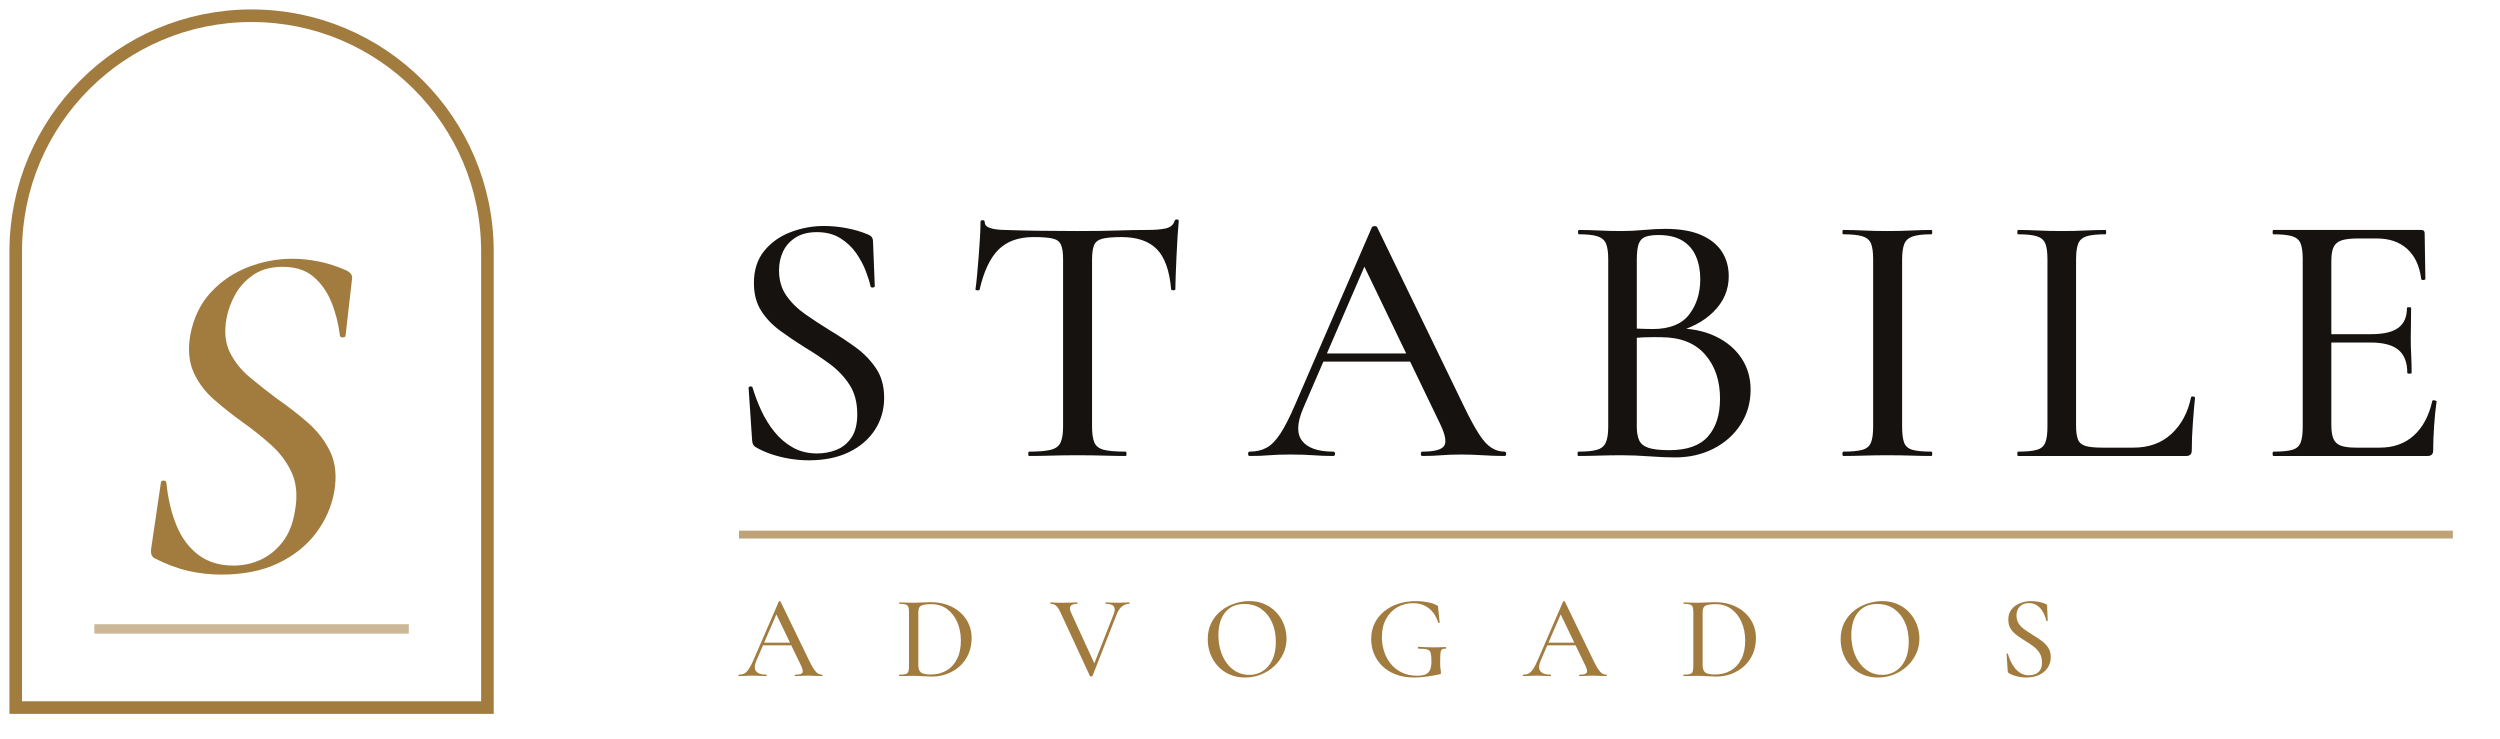
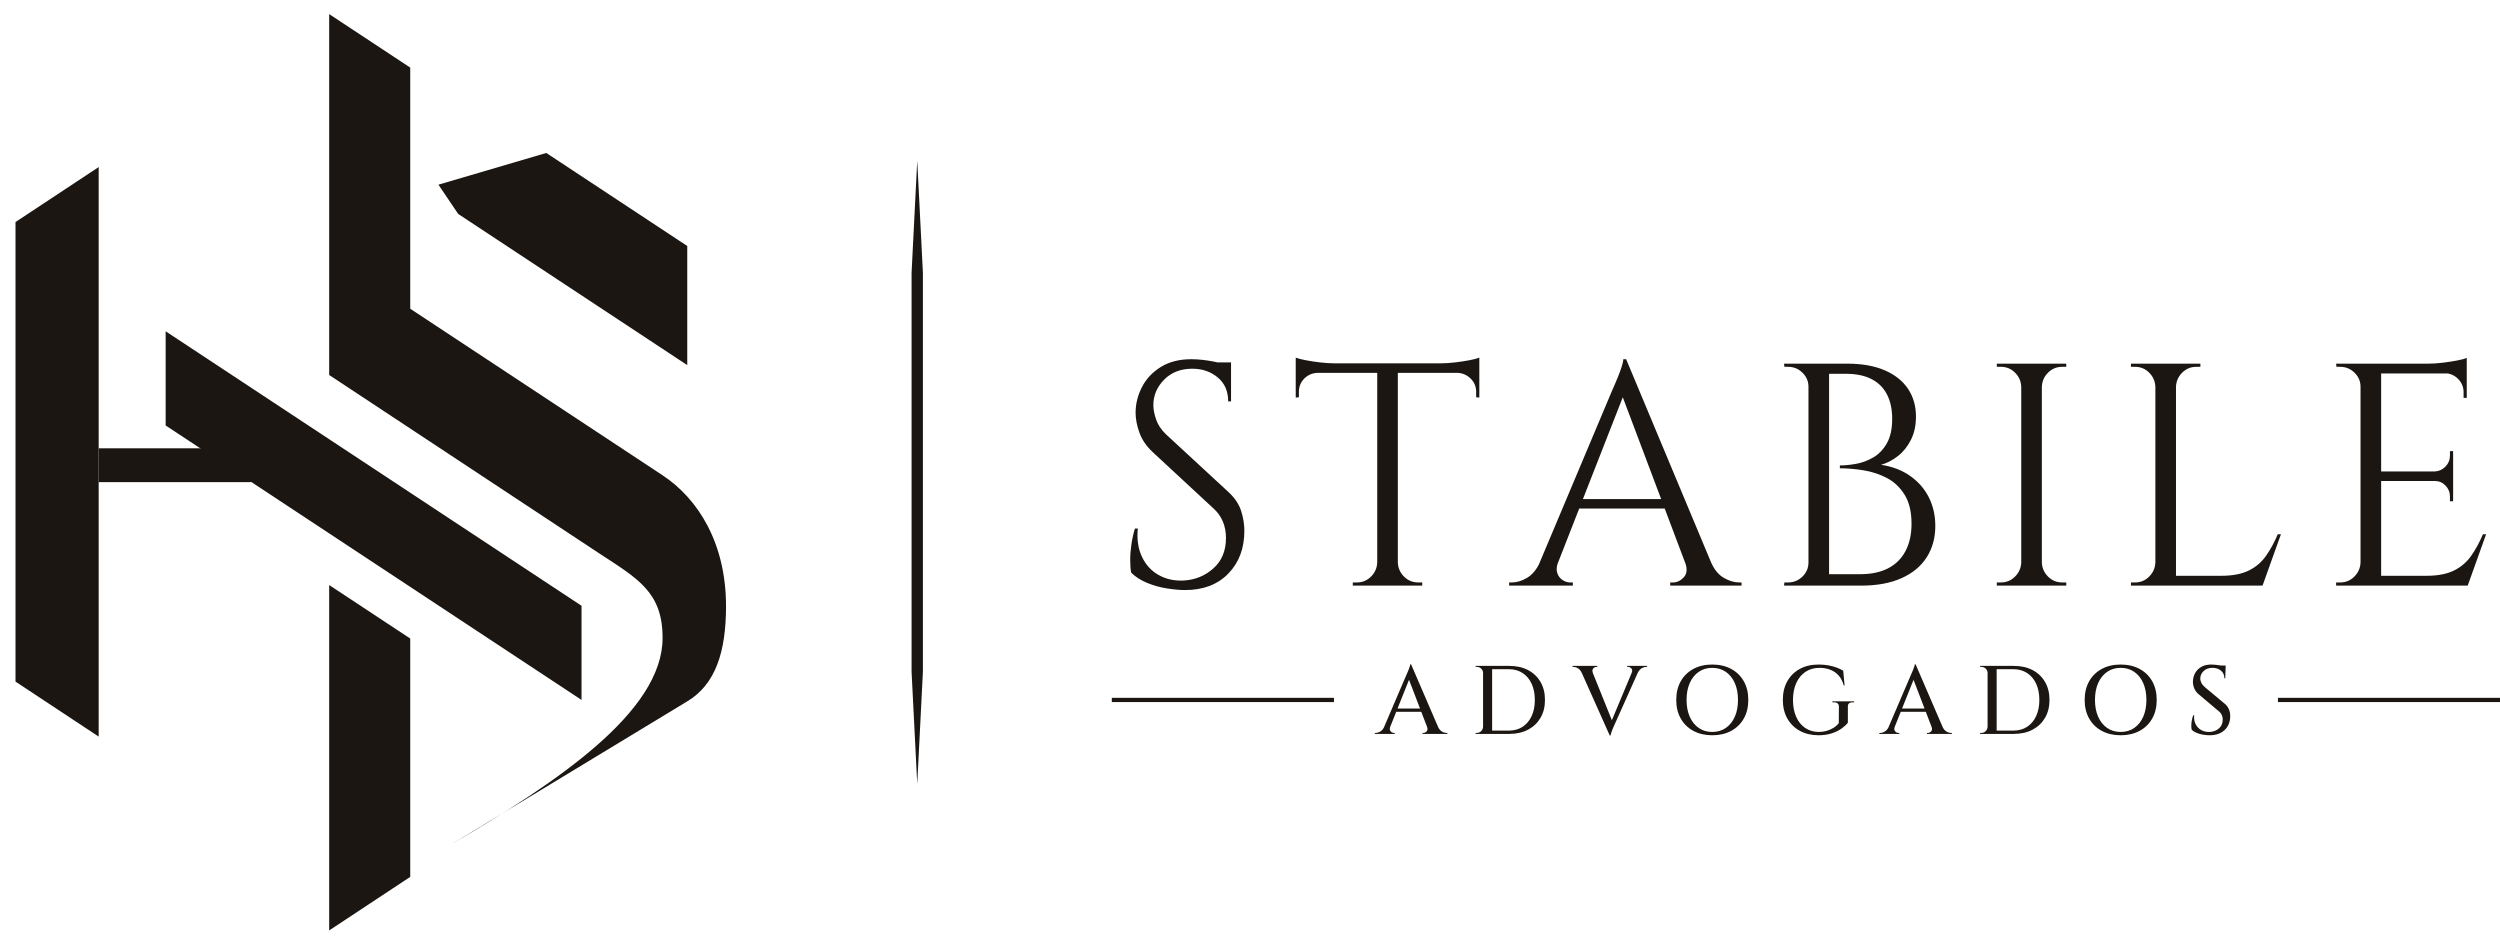
- <svg xmlns="http://www.w3.org/2000/svg" viewBox="0 0 318 94" role="img" aria-label="Stabile Advogados">
-   <path d="M2 90 V32 A30 30 0 0 1 62 32 V90 Z" fill="none" stroke="#A27C3F" stroke-width="1.6" />
-   <g stroke="#A27C3F" stroke-width="1.2" opacity=".55">
-     <path d="M12 80 H52" />
+ <svg xmlns="http://www.w3.org/2000/svg" viewBox="0 0 2646.8 1000.0" fill="#1B1612" role="img" aria-label="Stabile Advogados">
+   <g transform="scale(0.74627)">
+     <path d="M22 315 L140 237 L140 1045 L22 967 Z" />
+     <path d="M140 636 L356 636 L356 684 L140 684 Z" />
+     <path d="M235 470 L825 859.4 L825 993 L235 603.6 Z" />
+     <path d="M467 20 L582 95.9 L582 438 L940 674.3            C990 707.3 1030 770 1030 860            C1030 925 1015 971 975 995            L640 1198            C790 1110 940 1010 940 905            C940 840 905 821 850 785            L467 532 Z" />
+     <path d="M467 830 L582 905.9 L582 1244 L467 1320 Z" />
+     <path d="M622 262 L775 217 L975 349 L975 518 L650 303.5 Z" />
  </g>
-   <path d="M28.128 73.088Q26.039 73.088 23.97 72.623Q21.9 72.158 19.597 70.98Q19.349 70.794 19.259 70.515Q19.169 70.236 19.225 69.802L20.459 61.435Q20.459 61.125 20.8 61.125Q21.141 61.125 21.169 61.435Q21.463 64.417 22.431 66.793Q23.398 69.17 25.205 70.555Q27.012 71.941 29.7 71.941Q31.532 71.941 33.149 71.2Q34.765 70.459 35.951 68.931Q37.137 67.403 37.521 64.975Q38.024 62.167 37.125 60.166Q36.226 58.165 34.514 56.621Q32.803 55.077 30.875 53.719Q28.953 52.334 27.237 50.838Q25.521 49.342 24.622 47.347Q23.723 45.352 24.219 42.522Q24.867 39.27 26.856 37.145Q28.844 35.02 31.588 33.966Q34.331 32.912 37.193 32.912Q38.765 32.912 40.505 33.253Q42.246 33.594 44.066 34.4Q44.899 34.834 44.782 35.454L43.954 42.696Q43.926 42.916 43.596 42.916Q43.266 42.916 43.238 42.696Q42.959 40.395 42.142 38.404Q41.325 36.412 39.846 35.177Q38.368 33.941 35.962 33.941Q33.727 33.941 32.248 34.946Q30.77 35.95 29.934 37.443Q29.099 38.935 28.817 40.482Q28.349 43.002 29.234 44.804Q30.119 46.605 31.782 47.997Q33.445 49.388 35.311 50.774Q37.357 52.188 39.183 53.784Q41.009 55.381 42.012 57.479Q43.015 59.578 42.519 62.526Q41.995 65.434 40.172 67.835Q38.349 70.236 35.337 71.662Q32.326 73.088 28.128 73.088Z" fill="#A27C3F" />
-   <path d="M99.093 34.402Q99.093 36.251 100.016 37.587Q100.938 38.924 102.412 39.956Q103.886 40.989 105.522 41.997Q107.244 43.025 108.819 44.168Q110.393 45.311 111.428 46.847Q112.463 48.384 112.463 50.592Q112.463 52.853 111.304 54.655Q110.145 56.457 108.002 57.504Q105.86 58.552 102.856 58.552Q101.678 58.552 100.462 58.352Q99.245 58.152 98.127 57.776Q97.009 57.4 96.103 56.864Q95.894 56.726 95.794 56.539Q95.694 56.353 95.668 55.99L95.227 49.409Q95.181 49.179 95.434 49.156Q95.687 49.133 95.733 49.317Q96.145 50.718 96.821 52.191Q97.497 53.664 98.481 54.897Q99.466 56.13 100.817 56.905Q102.168 57.68 103.951 57.68Q105.211 57.68 106.38 57.224Q107.548 56.767 108.295 55.675Q109.043 54.582 109.043 52.678Q109.043 50.465 108.064 48.95Q107.086 47.434 105.568 46.311Q104.05 45.189 102.368 44.182Q100.758 43.174 99.261 42.085Q97.764 40.996 96.831 39.547Q95.898 38.098 95.898 35.998Q95.898 33.523 97.208 31.916Q98.518 30.308 100.572 29.526Q102.626 28.744 104.8 28.744Q106.203 28.744 107.669 29.018Q109.135 29.291 110.354 29.807Q110.763 29.965 110.904 30.183Q111.044 30.4 111.044 30.651L111.272 36.375Q111.272 36.539 111.039 36.57Q110.807 36.601 110.74 36.438Q110.566 35.633 110.123 34.469Q109.68 33.305 108.89 32.178Q108.1 31.051 106.875 30.29Q105.651 29.528 103.912 29.528Q102.306 29.528 101.237 30.191Q100.167 30.853 99.63 31.94Q99.093 33.027 99.093 34.402ZM131.463 30.156Q128.607 30.156 127.006 31.754Q125.405 33.351 124.609 36.831Q124.589 36.944 124.333 36.933Q124.078 36.923 124.078 36.81Q124.17 36.217 124.275 35.107Q124.379 33.997 124.482 32.706Q124.584 31.414 124.653 30.215Q124.722 29.015 124.722 28.238Q124.722 28.008 124.988 28.008Q125.253 28.008 125.253 28.238Q125.253 28.698 125.711 28.905Q126.169 29.112 126.765 29.181Q127.36 29.25 127.774 29.25Q131.73 29.388 137.02 29.388Q140.266 29.388 142.185 29.319Q144.104 29.25 145.898 29.25Q147.478 29.25 148.329 29.043Q149.18 28.836 149.41 28.1Q149.456 27.916 149.697 27.916Q149.937 27.916 149.937 28.1Q149.87 28.811 149.789 30.033Q149.707 31.256 149.651 32.603Q149.594 33.951 149.548 35.094Q149.502 36.237 149.502 36.81Q149.502 36.923 149.247 36.923Q148.992 36.923 148.971 36.81Q148.66 33.227 147.144 31.691Q145.627 30.156 142.66 30.156Q141.057 30.156 140.245 30.359Q139.433 30.561 139.171 31.172Q138.909 31.782 138.909 33.068V54.274Q138.909 55.608 139.21 56.298Q139.511 56.988 140.417 57.218Q141.324 57.448 143.182 57.448Q143.295 57.448 143.295 57.724Q143.295 58.0 143.182 58.0Q141.945 58.0 140.398 57.954Q138.851 57.908 137.02 57.908Q135.281 57.908 133.735 57.954Q132.188 58.0 130.904 58.0Q130.792 58.0 130.792 57.724Q130.792 57.448 130.904 57.448Q132.717 57.448 133.646 57.218Q134.575 56.988 134.9 56.298Q135.224 55.608 135.224 54.274V32.976Q135.224 31.711 134.949 31.111Q134.674 30.51 133.86 30.333Q133.046 30.156 131.463 30.156ZM167.576 45.999 168.114 44.964H180.628L180.95 45.999ZM191.376 57.448Q191.581 57.448 191.581 57.724Q191.581 58.0 191.376 58.0Q190.047 58.0 188.628 57.908Q187.209 57.816 185.904 57.816Q184.416 57.816 183.33 57.908Q182.243 58.0 180.918 58.0Q180.734 58.0 180.734 57.724Q180.734 57.448 180.918 57.448Q183.183 57.448 183.685 56.727Q184.186 56.006 183.188 53.929L173.268 33.333L174.763 31.122L165.761 51.949Q164.57 54.734 165.639 56.091Q166.709 57.448 169.588 57.448Q169.818 57.448 169.818 57.724Q169.818 58.0 169.588 58.0Q168.208 58.0 167.058 57.908Q165.908 57.816 164.16 57.816Q162.467 57.816 161.437 57.908Q160.407 58.0 158.944 58.0Q158.76 58.0 158.76 57.724Q158.76 57.448 158.944 57.448Q160.186 57.448 161.095 56.957Q162.005 56.466 162.851 55.177Q163.698 53.888 164.721 51.514L174.501 28.914Q174.572 28.776 174.852 28.766Q175.131 28.756 175.177 28.914L186.222 51.698Q187.301 53.936 188.118 55.201Q188.936 56.466 189.712 56.957Q190.488 57.448 191.376 57.448ZM212.686 42.362 213.192 41.762Q216.062 41.762 218.195 42.774Q220.329 43.786 221.503 45.544Q222.677 47.303 222.677 49.573Q222.677 52.015 221.423 53.973Q220.17 55.93 217.983 57.057Q215.795 58.184 213.063 58.184Q211.669 58.184 209.798 58.046Q207.927 57.908 206.338 57.908Q204.783 57.908 203.351 57.954Q201.919 58.0 200.774 58.0Q200.661 58.0 200.661 57.724Q200.661 57.448 200.774 57.448Q202.315 57.448 203.129 57.218Q203.943 56.988 204.255 56.298Q204.567 55.608 204.567 54.274V32.976Q204.567 31.642 204.278 30.975Q203.989 30.308 203.188 30.055Q202.386 29.802 200.845 29.802Q200.728 29.802 200.728 29.526Q200.728 29.25 200.845 29.25Q201.965 29.25 203.374 29.319Q204.783 29.388 206.338 29.388Q207.596 29.388 209.11 29.25Q210.625 29.112 211.844 29.112Q214.579 29.112 216.356 29.88Q218.134 30.648 219.015 31.997Q219.896 33.346 219.896 35.147Q219.896 37.728 217.961 39.656Q216.025 41.585 212.686 42.362ZM210.951 29.896Q209.951 29.896 209.333 30.109Q208.716 30.322 208.458 30.981Q208.201 31.64 208.201 33.068V42.084L206.676 41.737Q208.168 41.808 209.134 41.831Q210.1 41.854 210.218 41.854Q213.435 41.854 214.854 40.016Q216.274 38.179 216.274 35.511Q216.274 33.864 215.719 32.592Q215.165 31.32 213.999 30.608Q212.833 29.896 210.951 29.896ZM212.357 57.262Q215.708 57.262 217.248 55.527Q218.787 53.793 218.787 50.702Q218.787 47.273 216.889 45.096Q214.99 42.919 211.352 42.894Q210.436 42.868 209.256 42.904Q208.076 42.94 206.834 43.144L208.201 42.618V54.274Q208.201 55.32 208.496 55.992Q208.792 56.664 209.684 56.963Q210.577 57.262 212.357 57.262ZM241.949 54.274Q241.949 55.608 242.204 56.298Q242.459 56.988 243.263 57.218Q244.067 57.448 245.67 57.448Q245.783 57.448 245.783 57.724Q245.783 58.0 245.67 58.0Q244.519 58.0 243.129 57.954Q241.738 57.908 240.06 57.908Q238.472 57.908 237.051 57.954Q235.631 58.0 234.476 58.0Q234.358 58.0 234.358 57.724Q234.358 57.448 234.484 57.448Q236.075 57.448 236.891 57.218Q237.707 56.988 237.986 56.298Q238.264 55.608 238.264 54.274V32.976Q238.264 31.642 237.99 30.975Q237.717 30.308 236.896 30.055Q236.075 29.802 234.476 29.802Q234.358 29.802 234.358 29.526Q234.358 29.25 234.476 29.25Q235.631 29.25 237.051 29.319Q238.472 29.388 240.06 29.388Q241.738 29.388 243.153 29.319Q244.567 29.25 245.67 29.25Q245.783 29.25 245.783 29.526Q245.783 29.802 245.67 29.802Q244.081 29.802 243.287 30.078Q242.492 30.354 242.22 31.044Q241.949 31.734 241.949 33.068ZM264.075 33.022V54.09Q264.075 55.306 264.322 55.913Q264.569 56.521 265.294 56.73Q266.019 56.94 267.43 56.94H271.372Q274.328 56.94 276.216 55.185Q278.104 53.43 278.7 50.539Q278.721 50.401 278.964 50.434Q279.206 50.467 279.206 50.605Q279.068 51.946 278.93 53.829Q278.792 55.711 278.792 57.31Q278.792 58.0 278.094 58.0H256.694Q256.602 58.0 256.602 57.724Q256.602 57.448 256.694 57.448Q258.292 57.448 259.09 57.218Q259.889 56.988 260.163 56.298Q260.436 55.608 260.436 54.274V32.976Q260.436 31.642 260.163 30.975Q259.889 30.308 259.09 30.055Q258.292 29.802 256.694 29.802Q256.602 29.802 256.602 29.526Q256.602 29.25 256.694 29.25Q257.798 29.25 259.233 29.319Q260.668 29.388 262.225 29.388Q263.879 29.388 265.288 29.319Q266.697 29.25 267.796 29.25Q267.909 29.25 267.909 29.526Q267.909 29.802 267.796 29.802Q266.207 29.802 265.413 30.055Q264.618 30.308 264.346 30.998Q264.075 31.688 264.075 33.022ZM308.784 58.0H289.186Q289.073 58.0 289.073 57.724Q289.073 57.448 289.186 57.448Q290.789 57.448 291.58 57.218Q292.371 56.988 292.639 56.298Q292.907 55.608 292.907 54.274V32.976Q292.907 31.642 292.639 30.975Q292.371 30.308 291.58 30.055Q290.789 29.802 289.186 29.802Q289.073 29.802 289.073 29.526Q289.073 29.25 289.186 29.25H307.982Q308.416 29.25 308.416 29.664L308.508 35.478Q308.508 35.596 308.266 35.616Q308.023 35.637 307.982 35.499Q307.65 32.962 306.181 31.647Q304.711 30.331 302.314 30.331H299.948Q298.598 30.331 297.86 30.571Q297.123 30.812 296.835 31.427Q296.546 32.042 296.546 33.148V54.09Q296.546 55.192 296.814 55.815Q297.082 56.438 297.757 56.689Q298.432 56.94 299.699 56.94H302.71Q305.336 56.94 307.043 55.392Q308.75 53.844 309.382 51.015Q309.403 50.877 309.669 50.921Q309.934 50.964 309.934 51.082Q309.75 52.34 309.625 54.081Q309.5 55.822 309.5 57.31Q309.5 58.0 308.784 58.0ZM306.208 47.438Q306.208 45.451 305.086 44.509Q303.963 43.568 301.507 43.568H294.816V42.507H301.604Q303.989 42.507 305.075 41.691Q306.162 40.874 306.162 39.188Q306.162 39.076 306.428 39.076Q306.694 39.076 306.694 39.188Q306.694 40.605 306.671 41.393Q306.648 42.181 306.648 43.05Q306.648 44.124 306.704 45.165Q306.76 46.206 306.76 47.438Q306.76 47.53 306.484 47.53Q306.208 47.53 306.208 47.438Z" fill="#15120F" />
-   <path d="M94 68 H312" stroke="#A27C3F" stroke-width="1" opacity=".7" />
-   <path d="M96.804 82.087 96.98 81.749H101.061L101.166 82.087ZM104.565 85.82Q104.632 85.82 104.632 85.91Q104.632 86.0 104.565 86.0Q104.132 86.0 103.669 85.97Q103.206 85.94 102.781 85.94Q102.296 85.94 101.941 85.97Q101.587 86.0 101.155 86.0Q101.095 86.0 101.095 85.91Q101.095 85.82 101.155 85.82Q101.894 85.82 102.057 85.585Q102.221 85.35 101.895 84.672L98.66 77.956L99.148 77.236L96.213 84.027Q95.824 84.935 96.173 85.377Q96.522 85.82 97.461 85.82Q97.536 85.82 97.536 85.91Q97.536 86.0 97.461 86.0Q97.011 86.0 96.636 85.97Q96.261 85.94 95.691 85.94Q95.139 85.94 94.802 85.97Q94.466 86.0 93.989 86.0Q93.929 86.0 93.929 85.91Q93.929 85.82 93.989 85.82Q94.394 85.82 94.691 85.66Q94.988 85.5 95.264 85.079Q95.54 84.659 95.874 83.885L99.063 76.516Q99.086 76.471 99.177 76.467Q99.268 76.464 99.283 76.516L102.885 83.945Q103.236 84.675 103.503 85.087Q103.77 85.5 104.023 85.66Q104.276 85.82 104.565 85.82ZM118.541 86.06Q118.094 86.06 117.432 86.015Q116.769 85.97 116.213 85.97Q115.704 85.97 115.234 85.985Q114.765 86.0 114.389 86.0Q114.359 86.0 114.359 85.91Q114.359 85.82 114.389 85.82Q114.911 85.82 115.179 85.745Q115.446 85.67 115.536 85.445Q115.625 85.22 115.625 84.785V77.84Q115.625 77.405 115.536 77.188Q115.447 76.97 115.188 76.888Q114.929 76.805 114.411 76.805Q114.374 76.805 114.374 76.715Q114.374 76.625 114.411 76.625Q114.785 76.625 115.244 76.648Q115.704 76.67 116.214 76.67Q116.724 76.67 117.317 76.632Q117.909 76.595 118.331 76.595Q119.916 76.595 121.096 77.195Q122.276 77.795 122.933 78.83Q123.59 79.865 123.59 81.155Q123.59 82.28 123.191 83.188Q122.793 84.095 122.091 84.733Q121.39 85.37 120.475 85.715Q119.559 86.06 118.541 86.06ZM118.391 85.797Q119.512 85.797 120.374 85.302Q121.235 84.806 121.729 83.839Q122.223 82.872 122.223 81.484Q122.223 80.185 121.763 79.138Q121.303 78.091 120.466 77.471Q119.629 76.851 118.473 76.851Q117.576 76.851 117.193 77.028Q116.811 77.205 116.811 77.87V84.62Q116.811 85.224 117.111 85.511Q117.411 85.797 118.391 85.797ZM143.646 76.625Q143.691 76.625 143.691 76.715Q143.691 76.805 143.646 76.805Q143.141 76.805 142.727 77.128Q142.314 77.452 142.031 78.171L138.967 85.985Q138.952 86.045 138.81 86.045Q138.667 86.045 138.637 85.985L134.878 77.87Q134.623 77.312 134.345 77.059Q134.066 76.805 133.647 76.805Q133.602 76.805 133.602 76.715Q133.602 76.625 133.647 76.625Q133.844 76.625 134.007 76.64Q134.171 76.655 134.368 76.662Q134.565 76.67 134.841 76.67Q135.417 76.67 135.819 76.662Q136.22 76.655 136.504 76.64Q136.789 76.625 137.021 76.625Q137.066 76.625 137.066 76.715Q137.066 76.805 137.021 76.805Q136.417 76.805 136.191 77.07Q135.964 77.335 136.233 77.909L139.309 84.612L138.769 85.47L141.668 78.101Q141.905 77.482 141.677 77.143Q141.449 76.805 140.656 76.805Q140.611 76.805 140.611 76.715Q140.611 76.625 140.656 76.625Q141.041 76.625 141.394 76.648Q141.747 76.67 142.318 76.67Q142.746 76.67 143.009 76.648Q143.271 76.625 143.646 76.625ZM158.38 86.18Q157.3 86.18 156.422 85.798Q155.545 85.415 154.922 84.74Q154.3 84.065 153.962 83.188Q153.625 82.31 153.625 81.32Q153.625 80.105 154.097 79.19Q154.57 78.275 155.35 77.668Q156.13 77.06 157.06 76.76Q157.99 76.46 158.905 76.46Q160.015 76.46 160.892 76.858Q161.77 77.255 162.385 77.93Q163.0 78.605 163.322 79.46Q163.645 80.315 163.645 81.215Q163.645 82.265 163.225 83.165Q162.805 84.065 162.077 84.74Q161.35 85.415 160.397 85.798Q159.445 86.18 158.38 86.18ZM158.9 85.846Q159.855 85.846 160.622 85.362Q161.39 84.878 161.838 83.936Q162.287 82.993 162.287 81.642Q162.287 80.237 161.797 79.153Q161.306 78.069 160.411 77.446Q159.515 76.824 158.289 76.824Q156.717 76.824 155.85 77.884Q154.983 78.943 154.983 80.79Q154.983 81.86 155.267 82.782Q155.551 83.705 156.075 84.396Q156.598 85.086 157.315 85.466Q158.033 85.846 158.9 85.846ZM179.863 86.18Q178.576 86.18 177.562 85.797Q176.547 85.414 175.848 84.737Q175.149 84.061 174.782 83.178Q174.415 82.296 174.415 81.298Q174.415 80.186 174.846 79.298Q175.277 78.411 176.051 77.775Q176.826 77.139 177.862 76.799Q178.898 76.46 180.108 76.46Q180.888 76.46 181.591 76.598Q182.295 76.736 182.753 76.989Q182.885 77.049 182.903 77.09Q182.922 77.132 182.937 77.325L183.123 79.188Q183.123 79.233 183.048 79.248Q182.973 79.263 182.943 79.211Q182.805 78.745 182.551 78.301Q182.297 77.857 181.906 77.506Q181.515 77.155 180.979 76.94Q180.444 76.726 179.736 76.726Q178.628 76.726 177.729 77.247Q176.83 77.769 176.303 78.737Q175.776 79.705 175.776 81.049Q175.776 82.013 176.067 82.894Q176.358 83.775 176.929 84.464Q177.5 85.154 178.332 85.552Q179.165 85.95 180.255 85.95Q180.924 85.95 181.322 85.782Q181.721 85.614 181.899 85.216Q182.077 84.817 182.077 84.118Q182.077 83.398 181.986 83.061Q181.895 82.723 181.552 82.618Q181.208 82.513 180.437 82.513Q180.347 82.513 180.347 82.393Q180.347 82.273 180.422 82.273Q181.406 82.333 182.205 82.341Q183.003 82.348 183.884 82.303Q183.952 82.303 183.955 82.408Q183.959 82.513 183.884 82.513Q183.563 82.498 183.414 82.611Q183.265 82.723 183.227 83.098Q183.189 83.473 183.189 84.268Q183.189 84.763 183.219 85.003Q183.249 85.243 183.271 85.356Q183.294 85.468 183.294 85.588Q183.294 85.678 183.264 85.708Q183.234 85.738 183.129 85.768Q182.345 85.94 181.487 86.06Q180.629 86.18 179.863 86.18ZM196.569 82.087 196.745 81.749H200.826L200.931 82.087ZM204.33 85.82Q204.397 85.82 204.397 85.91Q204.397 86.0 204.33 86.0Q203.897 86.0 203.434 85.97Q202.971 85.94 202.546 85.94Q202.061 85.94 201.706 85.97Q201.352 86.0 200.92 86.0Q200.86 86.0 200.86 85.91Q200.86 85.82 200.92 85.82Q201.659 85.82 201.822 85.585Q201.986 85.35 201.66 84.672L198.425 77.956L198.913 77.236L195.978 84.027Q195.589 84.935 195.938 85.377Q196.287 85.82 197.226 85.82Q197.301 85.82 197.301 85.91Q197.301 86.0 197.226 86.0Q196.776 86.0 196.401 85.97Q196.026 85.94 195.456 85.94Q194.904 85.94 194.567 85.97Q194.231 86.0 193.754 86.0Q193.694 86.0 193.694 85.91Q193.694 85.82 193.754 85.82Q194.159 85.82 194.456 85.66Q194.753 85.5 195.029 85.079Q195.305 84.659 195.639 83.885L198.828 76.516Q198.851 76.471 198.942 76.467Q199.033 76.464 199.048 76.516L202.65 83.945Q203.001 84.675 203.268 85.087Q203.535 85.5 203.788 85.66Q204.041 85.82 204.33 85.82ZM218.306 86.06Q217.859 86.06 217.197 86.015Q216.534 85.97 215.978 85.97Q215.469 85.97 214.999 85.985Q214.53 86.0 214.154 86.0Q214.124 86.0 214.124 85.91Q214.124 85.82 214.154 85.82Q214.676 85.82 214.944 85.745Q215.211 85.67 215.301 85.445Q215.39 85.22 215.39 84.785V77.84Q215.39 77.405 215.301 77.188Q215.212 76.97 214.953 76.888Q214.694 76.805 214.176 76.805Q214.139 76.805 214.139 76.715Q214.139 76.625 214.176 76.625Q214.55 76.625 215.009 76.648Q215.469 76.67 215.979 76.67Q216.489 76.67 217.082 76.632Q217.674 76.595 218.096 76.595Q219.681 76.595 220.861 77.195Q222.041 77.795 222.698 78.83Q223.355 79.865 223.355 81.155Q223.355 82.28 222.956 83.188Q222.558 84.095 221.856 84.733Q221.155 85.37 220.24 85.715Q219.324 86.06 218.306 86.06ZM218.156 85.797Q219.277 85.797 220.139 85.302Q221 84.806 221.494 83.839Q221.988 82.872 221.988 81.484Q221.988 80.185 221.528 79.138Q221.068 78.091 220.231 77.471Q219.394 76.851 218.238 76.851Q217.341 76.851 216.958 77.028Q216.576 77.205 216.576 77.87V84.62Q216.576 85.224 216.876 85.511Q217.176 85.797 218.156 85.797ZM238.885 86.18Q237.805 86.18 236.927 85.798Q236.05 85.415 235.427 84.74Q234.805 84.065 234.467 83.188Q234.13 82.31 234.13 81.32Q234.13 80.105 234.602 79.19Q235.075 78.275 235.855 77.668Q236.635 77.06 237.565 76.76Q238.495 76.46 239.41 76.46Q240.52 76.46 241.397 76.858Q242.275 77.255 242.89 77.93Q243.505 78.605 243.827 79.46Q244.15 80.315 244.15 81.215Q244.15 82.265 243.73 83.165Q243.31 84.065 242.582 84.74Q241.855 85.415 240.902 85.798Q239.95 86.18 238.885 86.18ZM239.405 85.846Q240.36 85.846 241.127 85.362Q241.895 84.878 242.343 83.936Q242.792 82.993 242.792 81.642Q242.792 80.237 242.302 79.153Q241.811 78.069 240.916 77.446Q240.02 76.824 238.794 76.824Q237.222 76.824 236.355 77.884Q235.488 78.943 235.488 80.79Q235.488 81.86 235.772 82.782Q236.056 83.705 236.58 84.396Q237.103 85.086 237.82 85.466Q238.538 85.846 239.405 85.846ZM256.498 78.305Q256.498 78.908 256.799 79.344Q257.1 79.779 257.58 80.116Q258.061 80.453 258.594 80.781Q259.156 81.117 259.669 81.489Q260.183 81.862 260.52 82.363Q260.858 82.864 260.858 83.584Q260.858 84.321 260.48 84.909Q260.102 85.497 259.403 85.838Q258.705 86.18 257.725 86.18Q257.341 86.18 256.944 86.115Q256.547 86.049 256.183 85.927Q255.818 85.804 255.523 85.629Q255.455 85.584 255.422 85.524Q255.389 85.463 255.381 85.344L255.237 83.199Q255.222 83.124 255.305 83.116Q255.387 83.109 255.402 83.169Q255.537 83.625 255.757 84.106Q255.978 84.586 256.299 84.988Q256.62 85.39 257.06 85.643Q257.501 85.896 258.082 85.896Q258.493 85.896 258.874 85.747Q259.255 85.598 259.499 85.242Q259.742 84.886 259.742 84.265Q259.742 83.543 259.423 83.049Q259.104 82.555 258.609 82.189Q258.114 81.823 257.566 81.494Q257.041 81.166 256.553 80.81Q256.064 80.455 255.76 79.983Q255.456 79.51 255.456 78.826Q255.456 78.019 255.883 77.494Q256.311 76.97 256.98 76.715Q257.65 76.46 258.359 76.46Q258.816 76.46 259.294 76.549Q259.773 76.639 260.17 76.806Q260.304 76.858 260.349 76.929Q260.395 77.0 260.395 77.082L260.469 78.949Q260.469 79.002 260.394 79.012Q260.318 79.022 260.296 78.969Q260.239 78.706 260.095 78.327Q259.95 77.947 259.693 77.58Q259.435 77.212 259.036 76.964Q258.636 76.716 258.069 76.716Q257.546 76.716 257.197 76.932Q256.848 77.148 256.673 77.502Q256.498 77.856 256.498 78.305Z" fill="#A27C3F" />
+   <path d="M971.1 170.0 L977.1 288.8 L977.1 711.2 L971.1 830.0 L965.1 711.2 L965.1 288.8 Z" />
+   <g transform="translate(1177.1 385.0)">
+     <path d="M84.264 -4.7Q89.636 -4.7 95.846 -4.029Q102.057 -3.357 107.932 -2.182Q113.807 -1.007 118.675 0.168Q123.543 1.343 126.229 2.686V39.95H123.207Q123.207 23.836 112.129 14.604Q101.05 5.371 85.271 5.371Q66.807 5.371 55.393 16.954Q43.979 28.536 43.979 43.979Q43.979 50.357 46.832 58.918Q49.686 67.479 57.407 74.864L123.543 135.964Q133.614 145.364 136.971 156.107Q140.329 166.85 140.329 176.921Q140.329 204.786 123.375 222.243Q106.421 239.7 77.55 239.7Q69.493 239.7 58.582 238.021Q47.671 236.343 37.432 232.146Q27.193 227.95 20.479 221.236Q19.471 215.864 19.471 207.807Q19.471 199.75 20.814 190.854Q22.157 181.957 24.507 174.571H27.529Q25.85 191.693 31.893 204.45Q37.936 217.207 49.518 223.754Q61.1 230.3 75.871 229.629Q94.336 228.621 107.596 216.704Q120.857 204.786 120.857 184.643Q120.857 174.907 117.5 167.018Q114.143 159.129 107.764 153.421L43.307 93.664Q33.236 84.264 29.207 73.018Q25.179 61.771 25.179 52.036Q25.179 37.936 31.893 24.843Q38.607 11.75 51.868 3.525Q65.129 -4.7 84.264 -4.7ZM126.229 -1.343V5.707H100.714V-1.343Z M302.814 1.007V235.0H280.993V1.007ZM389.093 -0.336V9.736H194.714V-0.336ZM389.093 8.729V35.921L385.736 35.586V29.879Q385.736 21.486 379.861 15.779Q373.986 10.071 365.929 9.736V8.729ZM389.093 -6.379V3.357L348.136 -0.336Q355.521 -0.336 363.746 -1.343Q371.971 -2.35 379.021 -3.693Q386.071 -5.036 389.093 -6.379ZM282 210.493V235.0H255.143V231.643Q255.143 231.643 257.325 231.643Q259.507 231.643 259.507 231.643Q268.236 231.643 274.446 225.432Q280.657 219.221 280.993 210.493ZM301.807 210.493H302.814Q303.15 219.221 309.361 225.432Q315.571 231.643 324.3 231.643Q324.3 231.643 326.482 231.643Q328.664 231.643 328.664 231.643V235.0H301.807ZM217.879 8.729V9.736Q209.486 10.071 203.779 15.779Q198.071 21.486 198.071 29.879V35.586L194.714 35.921V8.729ZM194.714 -6.379Q198.071 -5.036 204.954 -3.693Q211.836 -2.35 220.229 -1.343Q228.621 -0.336 235.671 -0.336L194.714 3.357Z M544.529 -4.7 643.9 232.986H615.364L537.814 27.193ZM472.35 210.493Q470 217.207 471.679 221.907Q473.357 226.607 477.218 229.125Q481.079 231.643 485.107 231.643H488.129V235.0H420.65V231.643Q420.65 231.643 422.161 231.643Q423.671 231.643 423.671 231.643Q431.393 231.643 439.618 226.775Q447.843 221.907 453.214 210.493ZM544.529 -4.7 547.55 18.8 463.286 233.993H443.143L529.086 29.879Q529.086 29.879 530.932 25.682Q532.779 21.486 535.296 15.443Q537.814 9.4 539.661 3.693Q541.507 -2.014 541.507 -4.7ZM591.864 143.35V153.421H486.786V143.35ZM606.971 210.493H634.5Q639.536 221.907 647.929 226.775Q656.321 231.643 664.043 231.643Q664.043 231.643 665.386 231.643Q666.729 231.643 666.729 231.643V235.0H591.193V231.643H594.214Q600.593 231.643 605.629 226.104Q610.664 220.564 606.971 210.493Z M742.936 2.842170943040401e-14H778.521Q802.021 2.842170943040401e-14 818.304 7.05Q834.586 14.1 842.979 26.689Q851.371 39.279 851.371 56.064Q851.371 70.164 846.0 80.739Q840.629 91.314 832.236 97.861Q823.843 104.407 814.443 107.093Q832.236 109.779 845.161 118.843Q858.086 127.907 864.968 141.504Q871.85 155.1 871.85 171.886Q871.85 190.686 862.786 204.954Q853.721 219.221 836.096 227.111Q818.471 235.0 793.629 235.0H756.364Q756.364 235.0 756.532 231.979Q756.7 228.957 756.7 225.936Q756.7 222.914 756.7 222.914H792.286Q809.743 222.914 821.829 216.704Q833.914 210.493 840.293 198.407Q846.671 186.321 846.671 169.536Q846.671 150.736 839.454 138.986Q832.236 127.236 820.821 121.193Q809.407 115.15 796.146 112.968Q782.886 110.786 770.8 110.786V107.764Q778.521 107.764 787.921 106.086Q797.321 104.407 806.05 99.371Q814.779 94.336 820.486 84.432Q826.193 74.529 826.193 58.414Q826.193 43.307 820.654 32.564Q815.114 21.821 804.204 16.282Q793.293 10.743 777.179 10.743H746.293Q746.293 10.407 745.454 7.889Q744.614 5.371 743.775 2.686Q742.936 2.842170943040401e-14 742.936 2.842170943040401e-14ZM759.386 2.842170943040401e-14V235.0H737.564V2.842170943040401e-14ZM738.571 210.493V235.0H711.714L712.05 231.643Q712.721 231.643 714.232 231.643Q715.743 231.643 716.079 231.643Q724.807 231.643 731.186 225.432Q737.564 219.221 737.564 210.493ZM738.571 24.507H737.564Q737.564 15.779 731.186 9.568Q724.807 3.357 716.079 3.357Q715.743 3.357 714.232 3.357Q712.721 3.357 712.05 3.357L711.714 2.842170943040401e-14H738.571Z M984.65 2.842170943040401e-14V235.0H962.829V2.842170943040401e-14ZM963.836 210.493V235.0H936.979V231.643Q936.979 231.643 939.161 231.643Q941.343 231.643 941.343 231.643Q950.071 231.643 956.282 225.432Q962.493 219.221 962.829 210.493ZM963.836 24.507H962.829Q962.493 15.779 956.282 9.568Q950.071 3.357 941.343 3.357Q941.343 3.357 939.161 3.357Q936.979 3.357 936.979 3.357V2.842170943040401e-14H963.836ZM983.643 210.493H984.65Q984.986 219.221 991.196 225.432Q997.407 231.643 1006.136 231.643Q1006.136 231.643 1008.15 231.643Q1010.164 231.643 1010.5 231.643V235.0H983.643ZM983.643 24.507V2.842170943040401e-14H1010.5V3.357Q1010.164 3.357 1008.15 3.357Q1006.136 3.357 1006.136 3.357Q997.407 3.357 991.196 9.568Q984.986 15.779 984.65 24.507Z M1126.657 2.842170943040401e-14V235.0H1104.836V2.842170943040401e-14ZM1217.3 224.593V235.0H1125.65V224.593ZM1237.779 180.614 1218.307 235.0H1162.579L1174.664 224.593Q1192.457 224.593 1203.704 219.054Q1214.95 213.514 1222.0 203.443Q1229.05 193.371 1234.421 180.614ZM1105.843 210.493V235.0H1078.986V231.643Q1078.986 231.643 1081.168 231.643Q1083.35 231.643 1083.35 231.643Q1092.079 231.643 1098.289 225.432Q1104.5 219.221 1104.836 210.493ZM1105.843 24.507H1104.836Q1104.5 15.779 1098.289 9.568Q1092.079 3.357 1083.35 3.357Q1083.35 3.357 1081.168 3.357Q1078.986 3.357 1078.986 3.357V2.842170943040401e-14H1105.843ZM1125.65 24.507V2.842170943040401e-14H1152.507V3.357Q1152.171 3.357 1150.157 3.357Q1148.143 3.357 1148.143 3.357Q1139.414 3.357 1133.204 9.568Q1126.993 15.779 1126.657 24.507Z M1343.864 2.842170943040401e-14V235.0H1322.043V2.842170943040401e-14ZM1434.507 224.593V235.0H1342.857V224.593ZM1420.071 114.143V124.214H1342.857V114.143ZM1434.507 2.842170943040401e-14V10.407H1342.857V2.842170943040401e-14ZM1454.986 180.614 1435.514 235.0H1379.786L1391.871 224.593Q1409.664 224.593 1420.911 219.054Q1432.157 213.514 1439.207 203.443Q1446.257 193.371 1451.629 180.614ZM1420.071 123.543V145.7H1416.714V140.664Q1416.714 133.95 1412.014 129.082Q1407.314 124.214 1400.6 124.214V123.543ZM1420.071 92.657V114.814H1400.6V114.143Q1407.314 113.807 1412.014 108.939Q1416.714 104.071 1416.714 97.357V92.657ZM1434.507 9.4V36.257H1431.15V30.214Q1431.15 22.157 1425.443 16.282Q1419.736 10.407 1411.343 10.071V9.4ZM1434.507 -6.043V3.693L1393.55 2.842170943040401e-14Q1400.936 2.842170943040401e-14 1409.161 -1.007Q1417.386 -2.014 1424.436 -3.357Q1431.486 -4.7 1434.507 -6.043ZM1323.05 210.493V235.0H1296.193V231.643Q1296.193 231.643 1298.375 231.643Q1300.557 231.643 1300.557 231.643Q1309.286 231.643 1315.496 225.432Q1321.707 219.221 1322.043 210.493ZM1323.05 24.507H1322.043Q1322.043 15.779 1315.664 9.568Q1309.286 3.357 1300.557 3.357Q1300.557 3.357 1298.543 3.357Q1296.529 3.357 1296.529 3.357L1296.193 2.842170943040401e-14H1323.05Z" />
+   </g>
+   <g transform="translate(1457.2 705.0)">
+     <path d="M36.759 -1.648 68.246 71.383H56.276L33.307 11.475ZM14.645 64.491Q13.883 66.549 14.398 67.989Q14.912 69.429 16.115 70.2Q17.319 70.971 18.553 70.971H19.479V72.0H-1.653V70.971Q-1.653 70.971 -1.19 70.971Q-0.727 70.971 -0.727 70.971Q1.638 70.971 4.158 69.48Q6.678 67.989 8.324 64.491ZM36.759 -1.648 37.498 7.342 11.784 71.691H5.176L31.611 9.904Q31.715 9.716 32.344 8.285Q32.972 6.853 33.785 4.898Q34.598 2.942 35.205 1.111Q35.813 -0.721 35.833 -1.648ZM50.034 45.107V48.609H18.464V45.107ZM53.621 64.491H65.262Q66.846 67.989 69.397 69.48Q71.947 70.971 74.313 70.971Q74.313 70.971 74.725 70.971Q75.136 70.971 75.136 70.971V72.0H48.787V70.971H49.713Q51.688 70.971 53.241 69.274Q54.795 67.577 53.621 64.491Z M140.733 0.0Q152.114 0.0 160.581 4.433Q169.048 8.865 173.77 16.981Q178.492 25.096 178.492 36.0Q178.492 46.904 173.77 54.978Q169.048 63.053 160.581 67.526Q152.114 72.0 140.733 72.0H117.889L117.786 68.498Q118.786 68.498 121.34 68.498Q123.895 68.498 127.145 68.498Q130.394 68.498 133.404 68.498Q136.414 68.498 138.366 68.498Q140.317 68.498 140.317 68.498Q148.684 68.498 154.82 64.467Q160.956 60.436 164.357 53.134Q167.759 45.833 167.759 36.0Q167.759 26.167 164.357 18.866Q160.956 11.564 154.779 7.533Q148.602 3.502 140.317 3.502Q140.317 3.502 138.273 3.502Q136.23 3.502 133.075 3.502Q129.921 3.502 126.569 3.502Q123.217 3.502 120.508 3.502Q117.799 3.502 116.758 3.502V0.0ZM122.552 0.0V72.0H112.952V0.0ZM113.261 64.491V72.0H105.032V70.971Q105.032 70.971 105.701 70.971Q106.369 70.971 106.369 70.971Q109.043 70.971 110.946 69.069Q112.849 67.166 112.952 64.491ZM113.261 7.509H112.952Q112.952 4.834 110.998 2.931Q109.043 1.029 106.369 1.029Q106.369 1.029 105.752 1.029Q105.135 1.029 105.135 1.029L105.032 0.0H113.261Z M247.046 73.648 214.432 0.617H226.401L250.519 60.525ZM247.046 73.648 246.308 64.658 273.251 0.309H279.86L252.194 62.096Q252.111 62.284 251.472 63.715Q250.833 65.147 250.02 67.102Q249.207 69.058 248.61 70.889Q248.013 72.721 247.972 73.648ZM270.309 7.427Q271.503 4.341 269.939 2.685Q268.375 1.029 266.4 1.029H265.475V0.0H286.607V1.029Q286.607 1.029 286.144 1.029Q285.681 1.029 285.681 1.029Q283.418 1.029 280.857 2.52Q278.296 4.011 276.651 7.509ZM229.199 7.427 217.477 7.509Q215.913 4.011 213.352 2.52Q210.791 1.029 208.426 1.029Q208.426 1.029 208.014 1.029Q207.603 1.029 207.603 1.029V0.0H233.952V1.029H233.026Q231.072 1.029 229.58 2.685Q228.089 4.341 229.199 7.427Z M355.567 -1.44Q367.03 -1.44 375.622 3.198Q384.214 7.837 388.987 16.25Q393.761 24.664 393.761 36.0Q393.761 47.316 388.987 55.739Q384.214 64.163 375.622 68.802Q367.03 73.44 355.567 73.44Q344.185 73.44 335.604 68.802Q327.023 64.163 322.249 55.75Q317.475 47.336 317.475 36.0Q317.475 24.684 322.249 16.261Q327.023 7.837 335.604 3.198Q344.185 -1.44 355.567 -1.44ZM355.567 69.938Q363.831 69.938 369.946 65.712Q376.061 61.485 379.452 53.875Q382.843 46.265 382.843 36.0Q382.843 25.735 379.452 18.125Q376.061 10.515 369.946 6.288Q363.831 2.062 355.567 2.062Q347.405 2.062 341.29 6.288Q335.175 10.515 331.784 18.125Q328.393 25.735 328.393 36.0Q328.393 46.265 331.784 53.875Q335.175 61.485 341.29 65.712Q347.405 69.938 355.567 69.938Z M499.17 43.2V60.171Q496.784 63.257 492.481 66.343Q488.178 69.429 482.033 71.434Q475.889 73.44 467.905 73.44Q456.753 73.358 448.286 68.72Q439.819 64.081 435.077 55.688Q430.334 47.295 430.334 35.958Q430.334 24.664 435.056 16.25Q439.777 7.837 448.296 3.198Q456.815 -1.44 468.113 -1.44Q473.771 -1.44 478.577 -0.566Q483.384 0.307 487.327 1.787Q491.27 3.267 494.253 5.096L495.685 20.64H494.76Q493.092 14.32 489.491 10.237Q485.891 6.153 480.698 4.108Q475.506 2.062 469.154 2.062Q460.598 2.062 454.285 6.299Q447.973 10.536 444.52 18.177Q441.067 25.818 441.067 36.167Q441.067 46.327 444.447 53.917Q447.827 61.506 453.963 65.681Q460.098 69.856 468.363 69.938Q472.66 69.938 476.607 68.827Q480.554 67.715 483.914 65.616Q487.273 63.517 489.57 60.573L489.673 43.2Q489.673 38.571 484.427 38.571H482.781V37.543H505.856V38.571H504.313Q498.964 38.571 499.17 43.2Z M570.905 -1.648 602.391 71.383H590.422L567.453 11.475ZM548.79 64.491Q548.029 66.549 548.543 67.989Q549.057 69.429 550.261 70.2Q551.465 70.971 552.699 70.971H553.625V72.0H532.492V70.971Q532.492 70.971 532.955 70.971Q533.418 70.971 533.418 70.971Q535.784 70.971 538.304 69.48Q540.824 67.989 542.469 64.491ZM570.905 -1.648 571.643 7.342 545.93 71.691H539.321L565.757 9.904Q565.861 9.716 566.489 8.285Q567.117 6.853 567.93 4.898Q568.743 2.942 569.351 1.111Q569.958 -0.721 569.979 -1.648ZM584.179 45.107V48.609H552.609V45.107ZM587.767 64.491H599.407Q600.992 67.989 603.542 69.48Q606.093 70.971 608.458 70.971Q608.458 70.971 608.87 70.971Q609.281 70.971 609.281 70.971V72.0H582.933V70.971H583.858Q585.833 70.971 587.387 69.274Q588.94 67.577 587.767 64.491Z M674.879 0.0Q686.259 0.0 694.726 4.433Q703.194 8.865 707.915 16.981Q712.637 25.096 712.637 36.0Q712.637 46.904 707.915 54.978Q703.194 63.053 694.726 67.526Q686.259 72.0 674.879 72.0H652.034L651.932 68.498Q652.931 68.498 655.486 68.498Q658.041 68.498 661.29 68.498Q664.539 68.498 667.549 68.498Q670.56 68.498 672.511 68.498Q674.462 68.498 674.462 68.498Q682.829 68.498 688.965 64.467Q695.101 60.436 698.503 53.134Q701.904 45.833 701.904 36.0Q701.904 26.167 698.503 18.866Q695.101 11.564 688.924 7.533Q682.747 3.502 674.462 3.502Q674.462 3.502 672.419 3.502Q670.375 3.502 667.221 3.502Q664.066 3.502 660.714 3.502Q657.362 3.502 654.653 3.502Q651.944 3.502 650.903 3.502V0.0ZM656.697 0.0V72.0H647.097V0.0ZM647.406 64.491V72.0H639.177V70.971Q639.177 70.971 639.846 70.971Q640.514 70.971 640.514 70.971Q643.189 70.971 645.092 69.069Q646.994 67.166 647.097 64.491ZM647.406 7.509H647.097Q647.097 4.834 645.143 2.931Q643.189 1.029 640.514 1.029Q640.514 1.029 639.897 1.029Q639.28 1.029 639.28 1.029L639.177 0.0H647.406Z M787.964 -1.44Q799.428 -1.44 808.019 3.198Q816.611 7.837 821.385 16.25Q826.158 24.664 826.158 36.0Q826.158 47.316 821.385 55.739Q816.611 64.163 808.019 68.802Q799.428 73.44 787.964 73.44Q776.582 73.44 768.001 68.802Q759.42 64.163 754.646 55.75Q749.873 47.336 749.873 36.0Q749.873 24.684 754.646 16.261Q759.42 7.837 768.001 3.198Q776.582 -1.44 787.964 -1.44ZM787.964 69.938Q796.228 69.938 802.343 65.712Q808.458 61.485 811.85 53.875Q815.241 46.265 815.241 36.0Q815.241 25.735 811.85 18.125Q808.458 10.515 802.343 6.288Q796.228 2.062 787.964 2.062Q779.803 2.062 773.688 6.288Q767.573 10.515 764.182 18.125Q760.79 25.735 760.79 36.0Q760.79 46.265 764.182 53.875Q767.573 61.485 773.688 65.712Q779.803 69.938 787.964 69.938Z M883.793 -1.44Q885.563 -1.44 887.851 -1.234Q890.139 -1.029 892.408 -0.669Q894.676 -0.309 896.49 0.051Q898.304 0.411 899.148 0.823L898.732 13.073H897.785Q897.785 7.99 894.193 5.026Q890.601 2.062 885.205 2.062Q879.423 2.062 875.884 5.382Q872.345 8.701 872.283 13.245Q872.22 15.553 873.49 18.062Q874.76 20.57 877.417 22.729L897.472 39.471Q901.099 42.289 902.585 45.913Q904.072 49.538 903.968 53.519Q903.822 62.555 897.962 67.998Q892.101 73.44 882.09 73.44Q878.913 73.44 875.269 72.842Q871.624 72.245 868.424 70.918Q865.225 69.59 863.209 67.575Q862.734 65.742 862.776 63.023Q862.817 60.305 863.385 57.392Q863.952 54.479 864.86 52.237H865.785Q865.313 57.503 867.31 61.599Q869.307 65.695 873.178 67.899Q877.05 70.102 882.117 69.938Q888.128 69.692 892.086 66.155Q896.045 62.618 896.045 56.905Q896.045 53.859 894.715 51.39Q893.384 48.921 890.639 46.985L871.494 30.8Q867.597 27.836 865.956 23.922Q864.316 20.008 864.503 16.151Q864.649 11.498 866.914 7.466Q869.18 3.433 873.451 0.997Q877.722 -1.44 883.793 -1.44ZM899.19 -0.411 899.127 1.749H889.874V-0.411Z" />
+   </g>
+   <rect x="1177.1" y="738.8" width="235.2" height="4.5" />
+   <rect x="2411.7" y="738.8" width="235.2" height="4.5" />
</svg>
